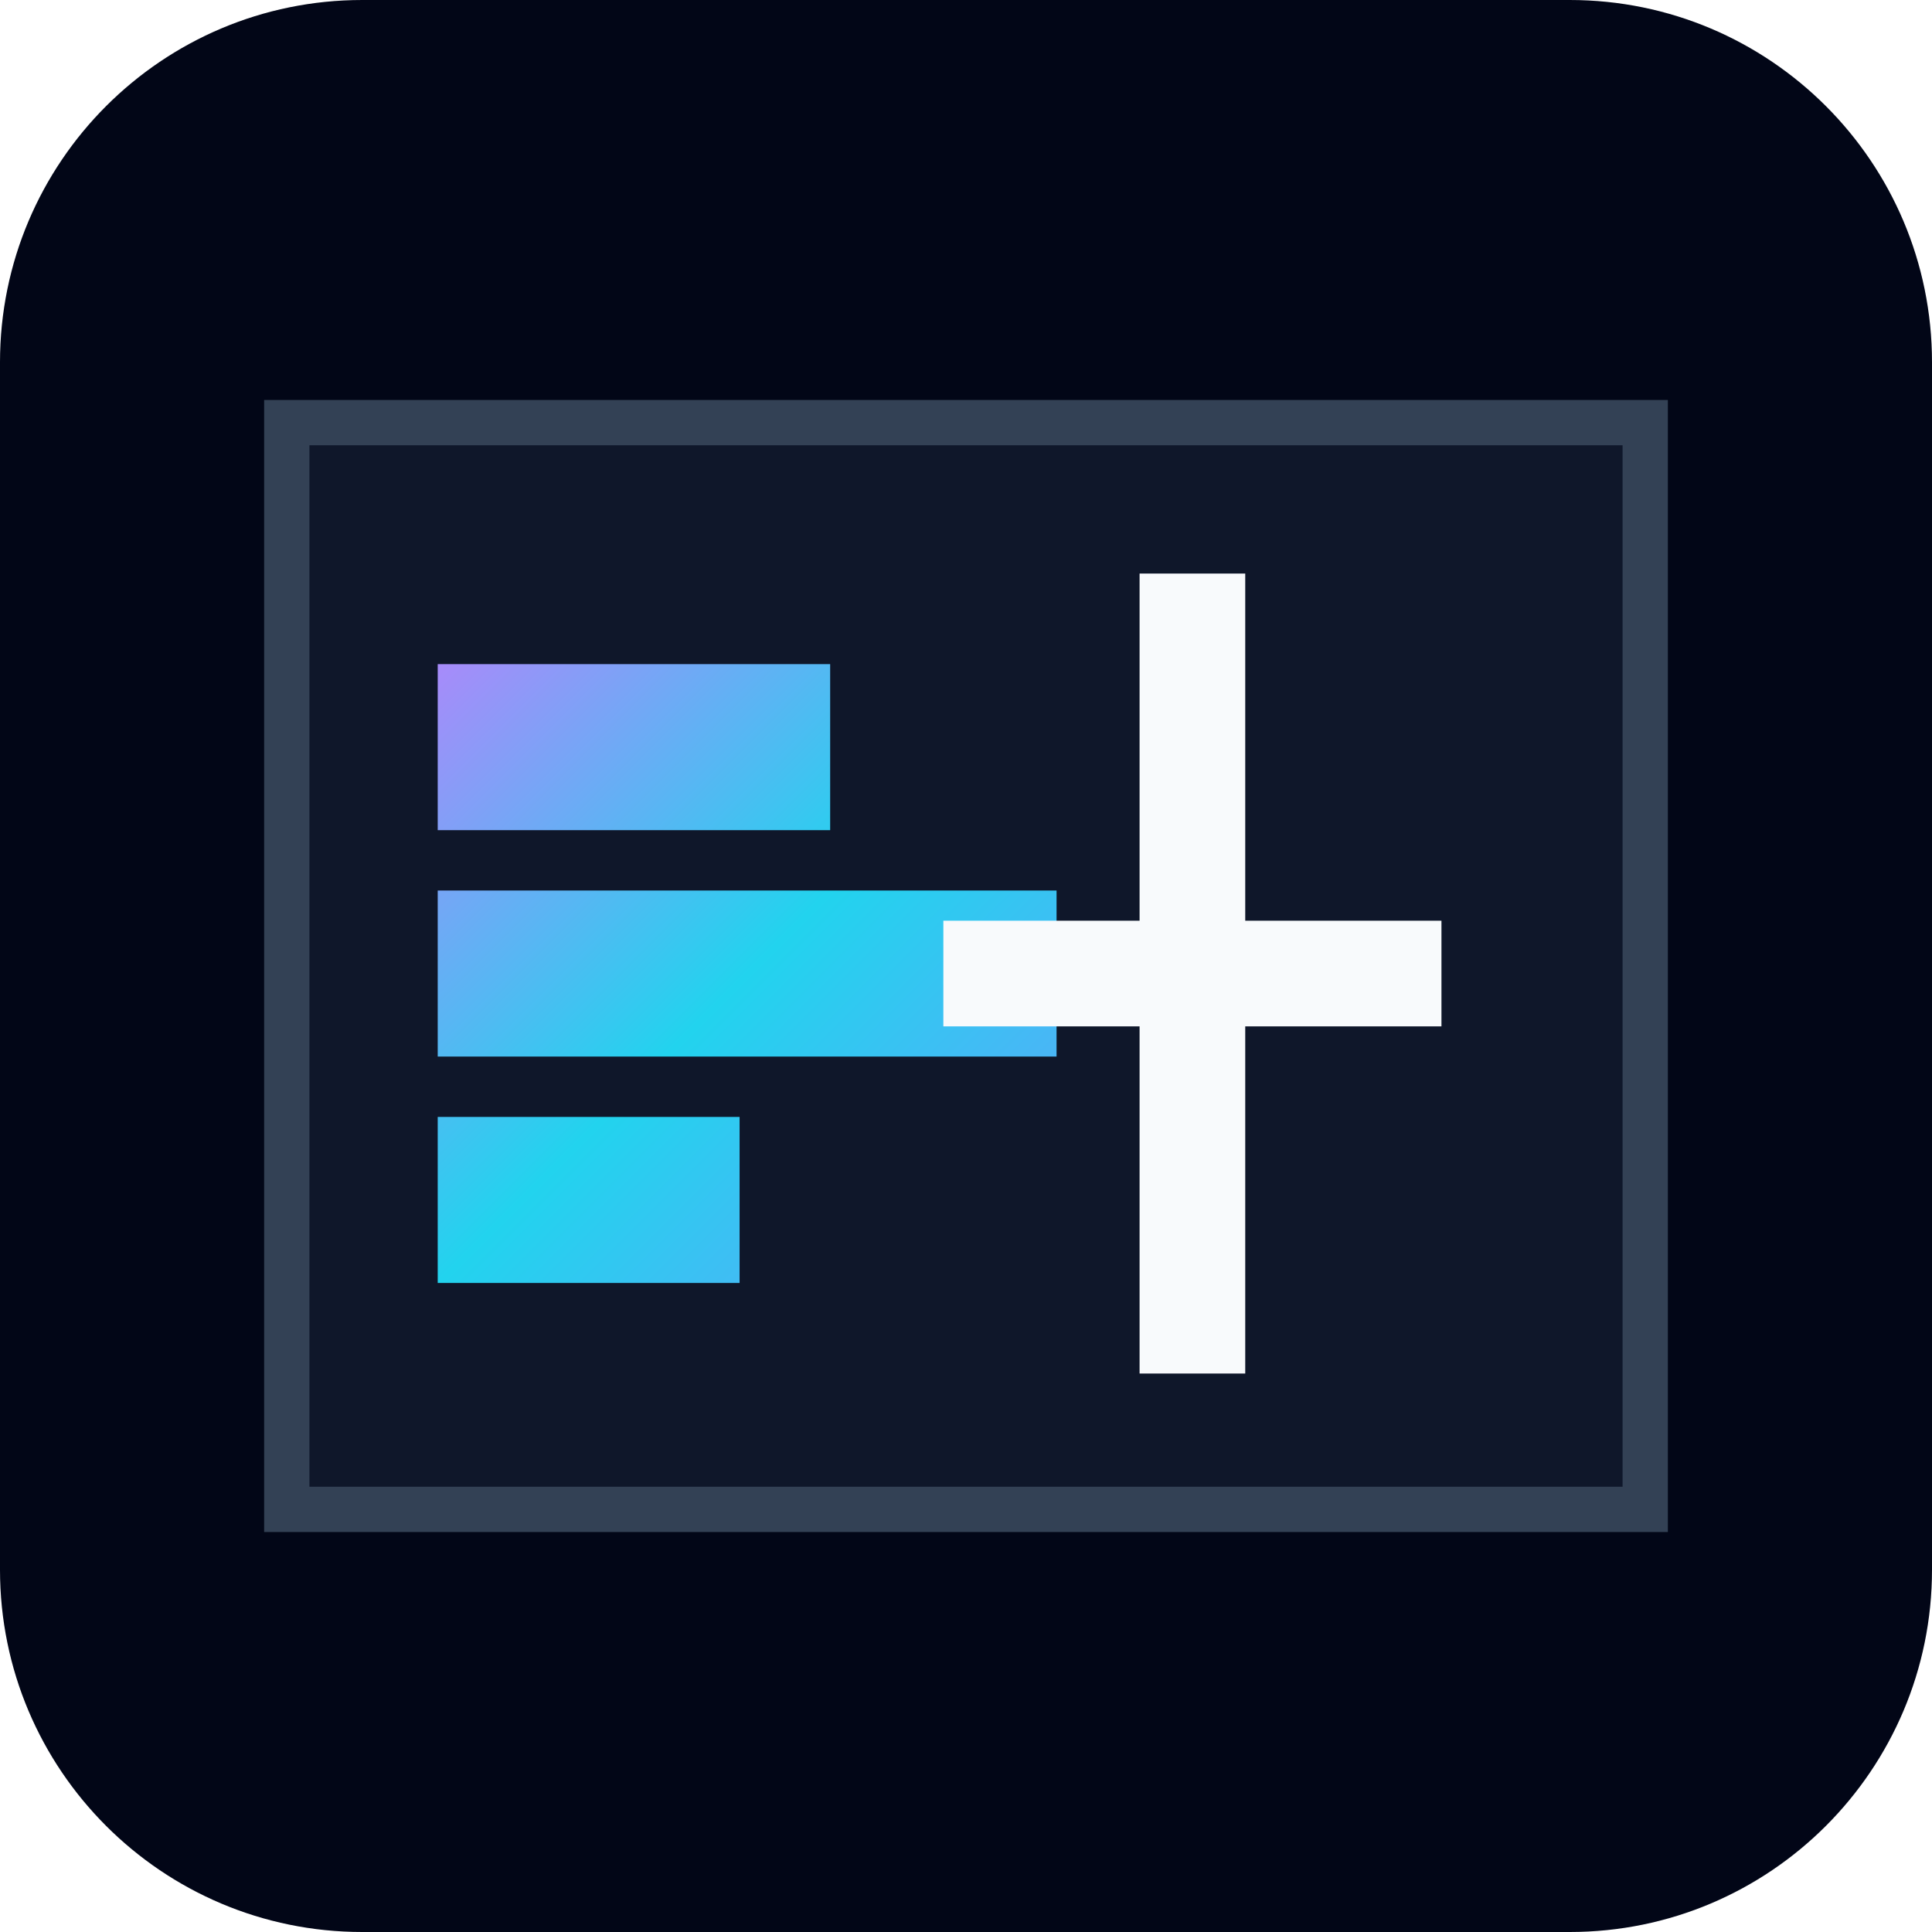
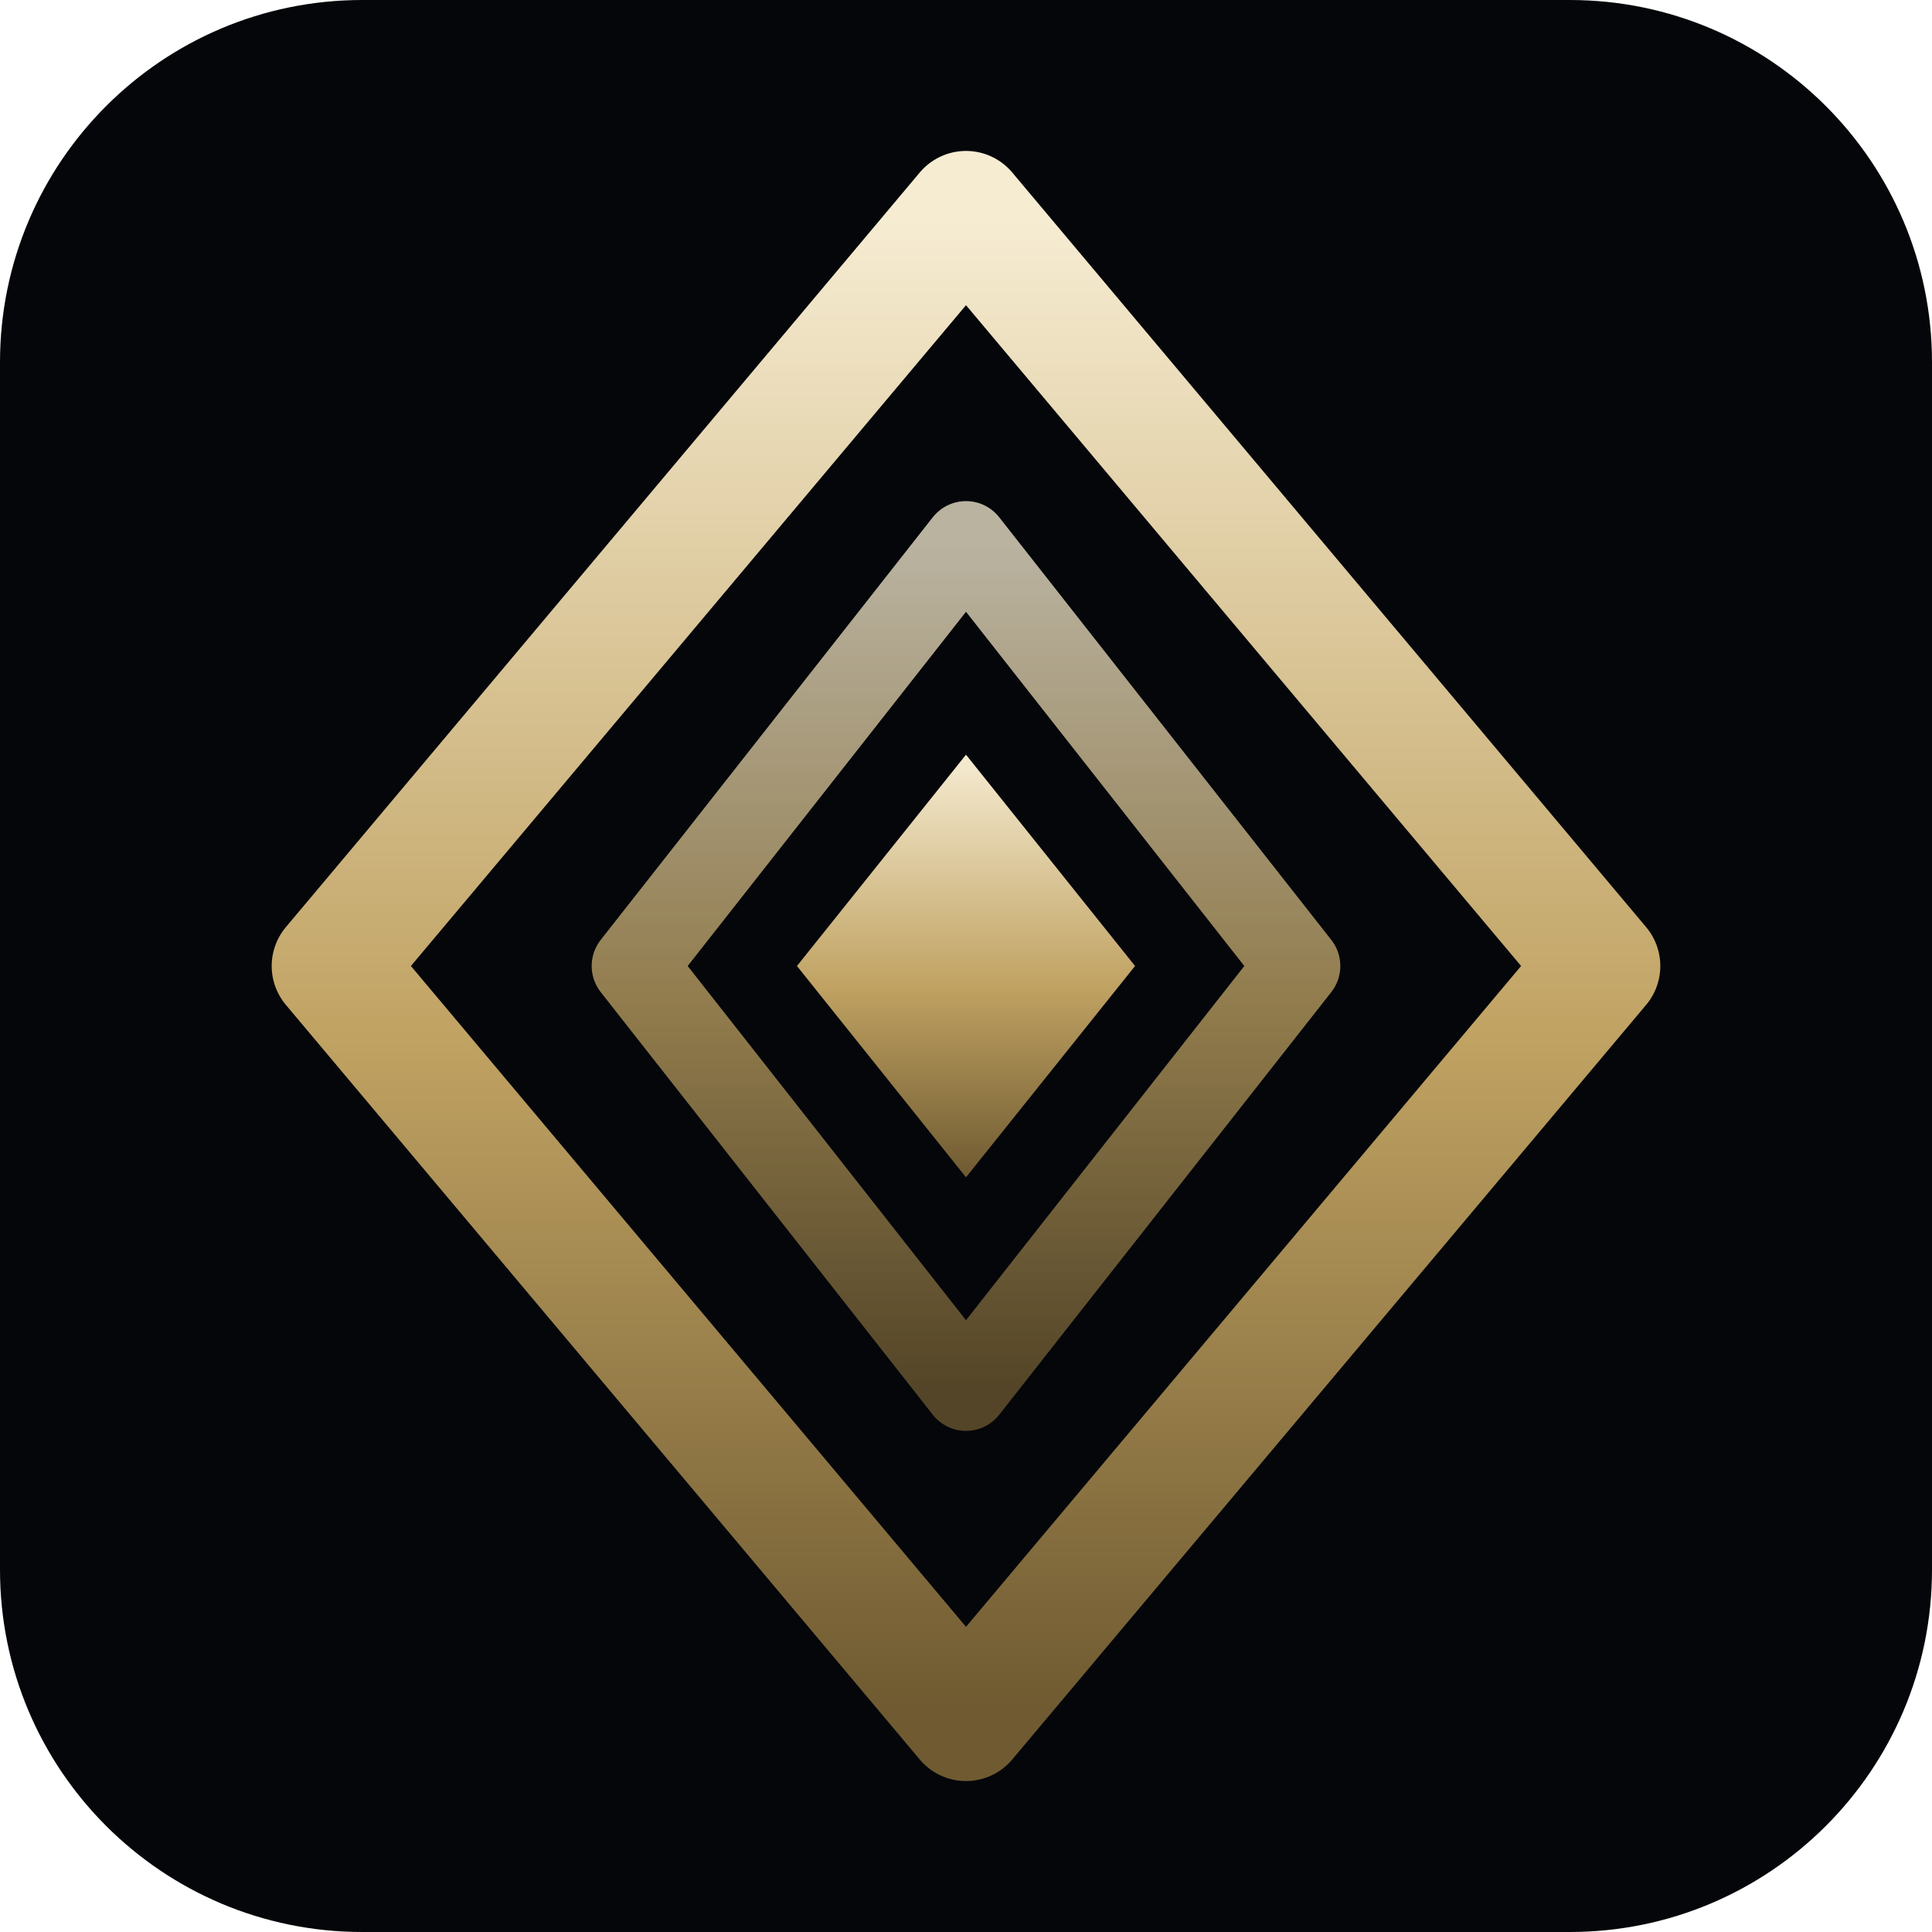
- <svg xmlns="http://www.w3.org/2000/svg" viewBox="0 0 512 512">
+ <svg xmlns="http://www.w3.org/2000/svg" viewBox="0 0 32 32">
  <defs>
-     <linearGradient id="g" x1="0" y1="0" x2="1" y2="1">
-       <stop stop-color="#a78bfa" />
-       <stop offset=".5" stop-color="#22d3ee" />
-       <stop offset="1" stop-color="#60a5fa" />
+     <linearGradient id="g" x1="0" y1="0" x2="0" y2="1">
+       <stop offset="0" stop-color="#f6ecd2" />
+       <stop offset=".55" stop-color="#c0a262" />
+       <stop offset="1" stop-color="#6f5a31" />
    </linearGradient>
  </defs>
-   <rect width="512" height="512" rx="96" fill="#020617" />
-   <path d="M76 112h360v288H76z" fill="#0f172a" stroke="#334155" stroke-width="12" />
-   <path d="M116 176h104v44H116zm0 60h164v44H116zm0 60h80v44h-80z" fill="url(#g)" />
-   <path d="M316 166v184m-52-92h104" stroke="#f8fafc" stroke-width="28" stroke-linecap="square" />
+   <rect width="32" height="32" rx="6" fill="#04060a" />
+   <g fill="none" stroke="url(#g)" stroke-linejoin="round">
+     <path d="M16 3.5 L26.5 16 L16 28.5 L5.5 16 Z" stroke-width="2" />
+     <path d="M16 9 L21.5 16 L16 23 L10.5 16 Z" stroke-width="1.4" opacity=".75" />
+   </g>
+   <path d="M16 12.5 L18.8 16 L16 19.5 L13.2 16 Z" fill="url(#g)" />
</svg>
